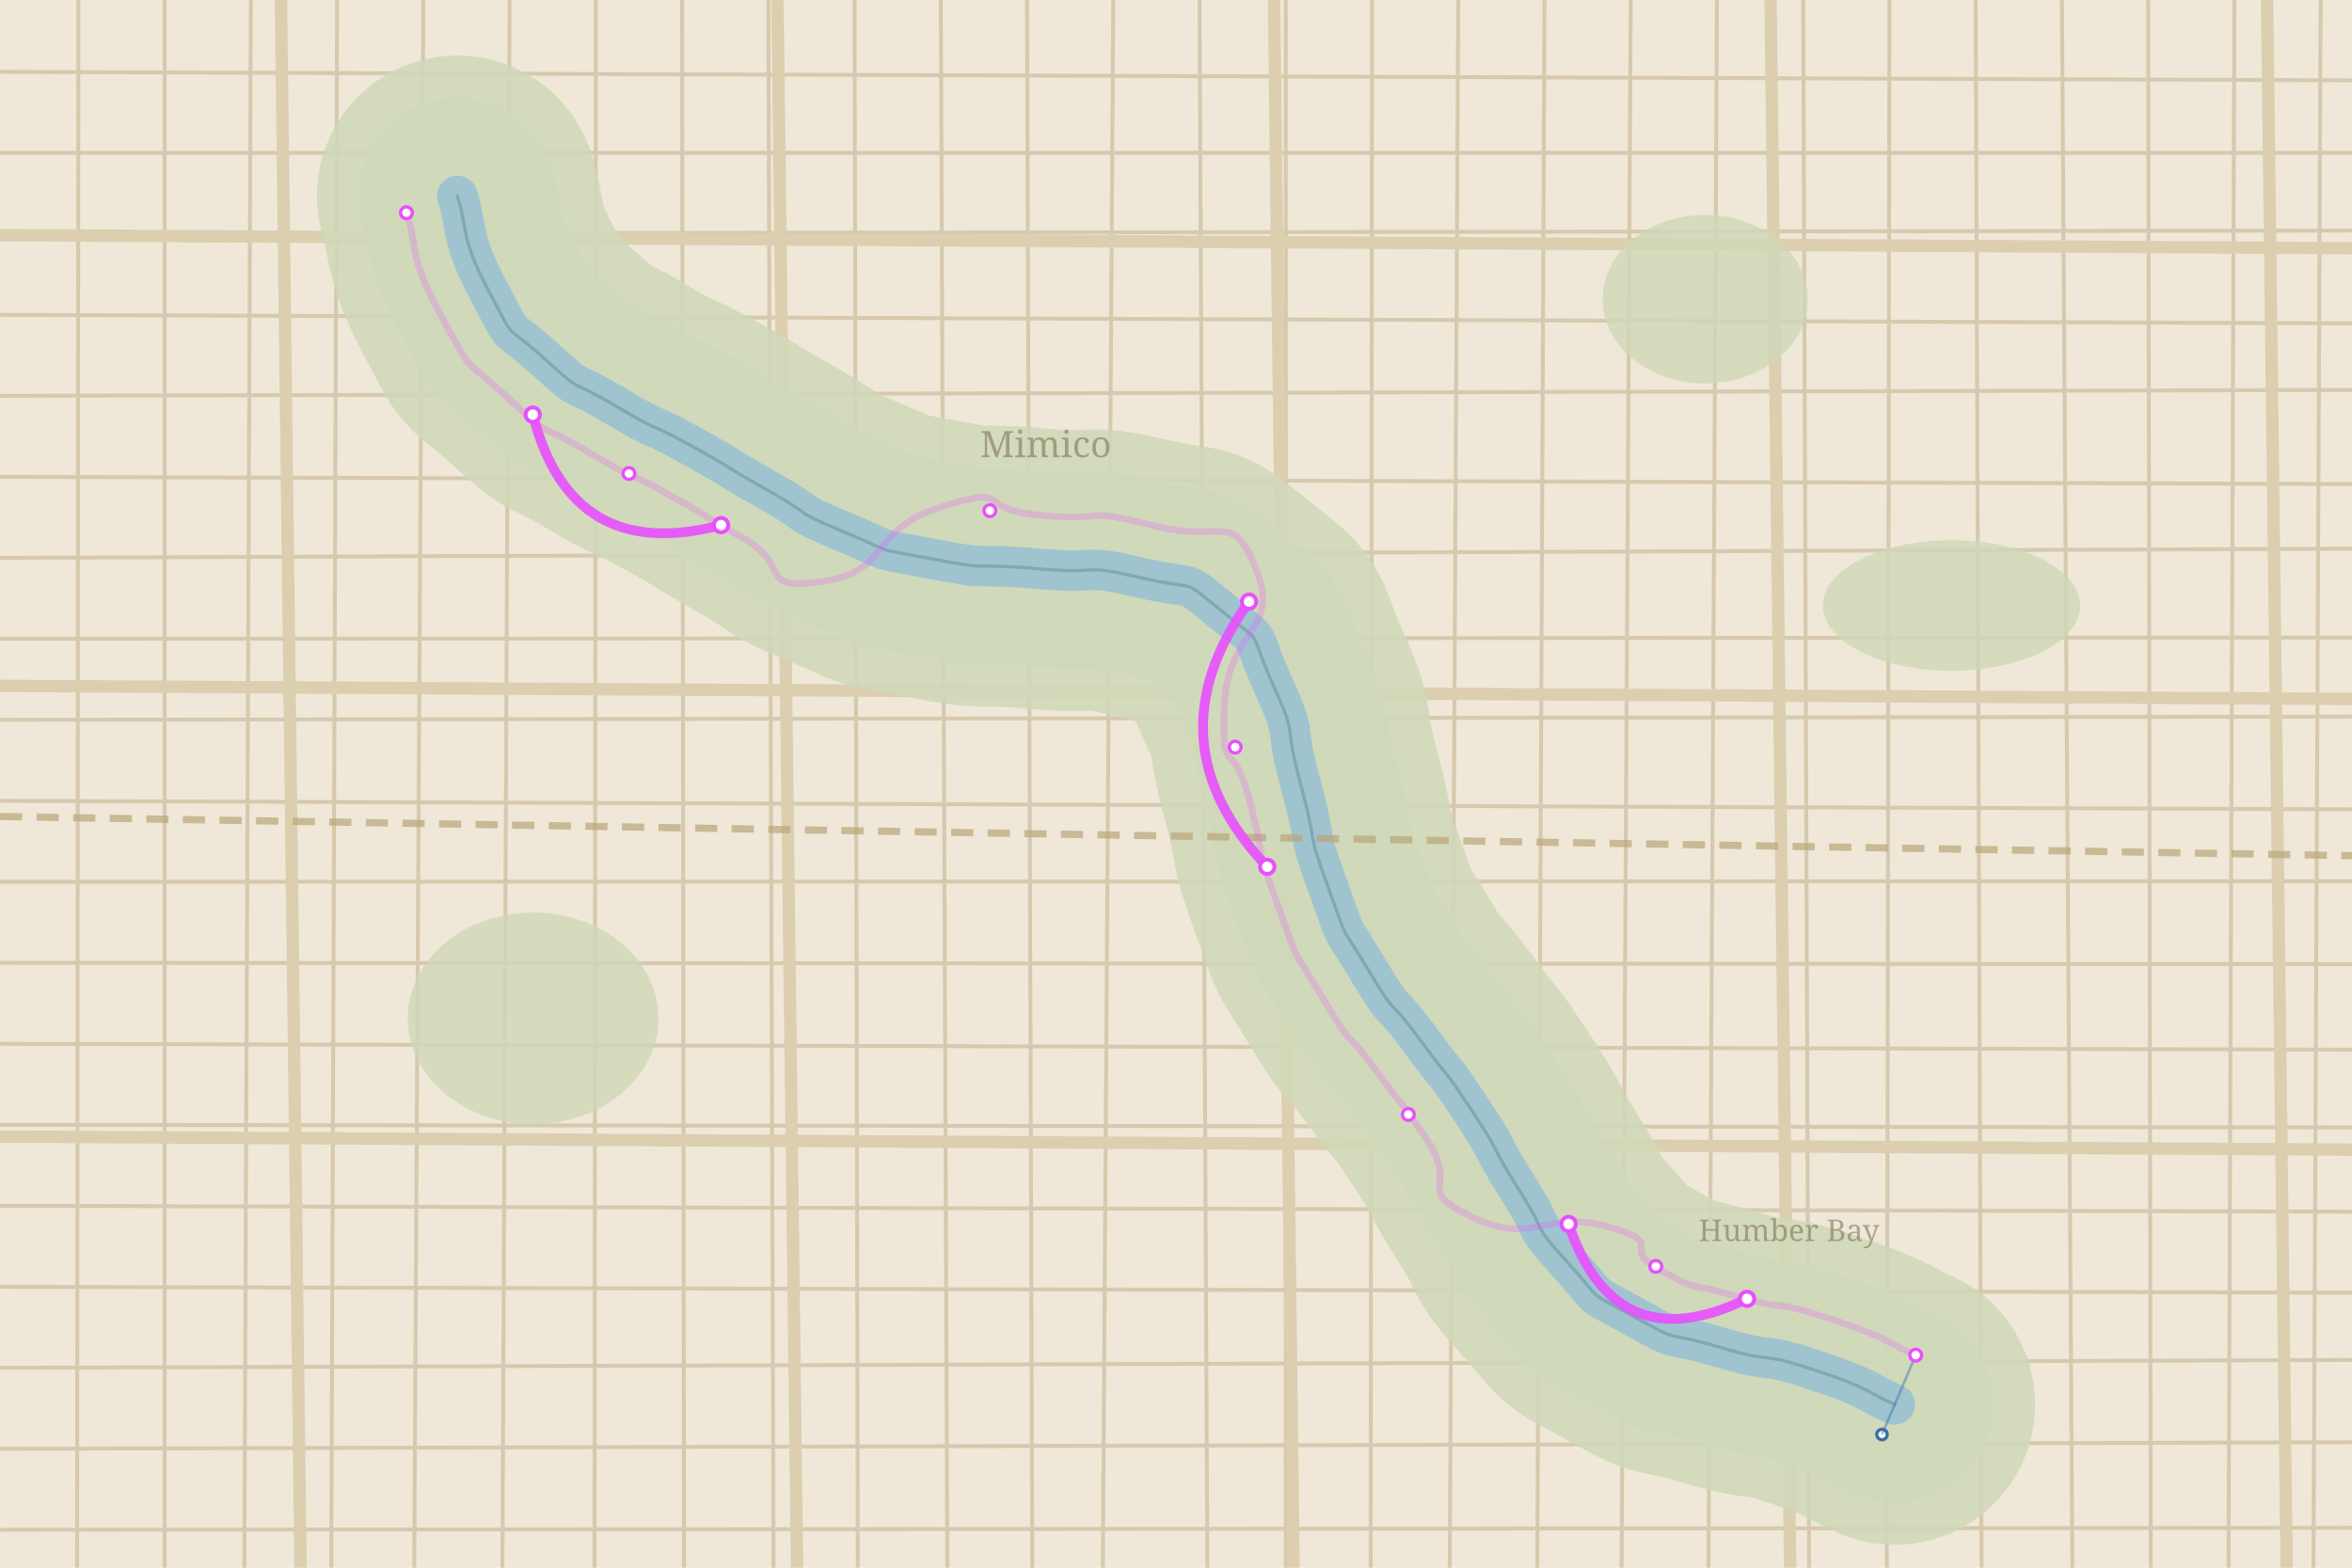
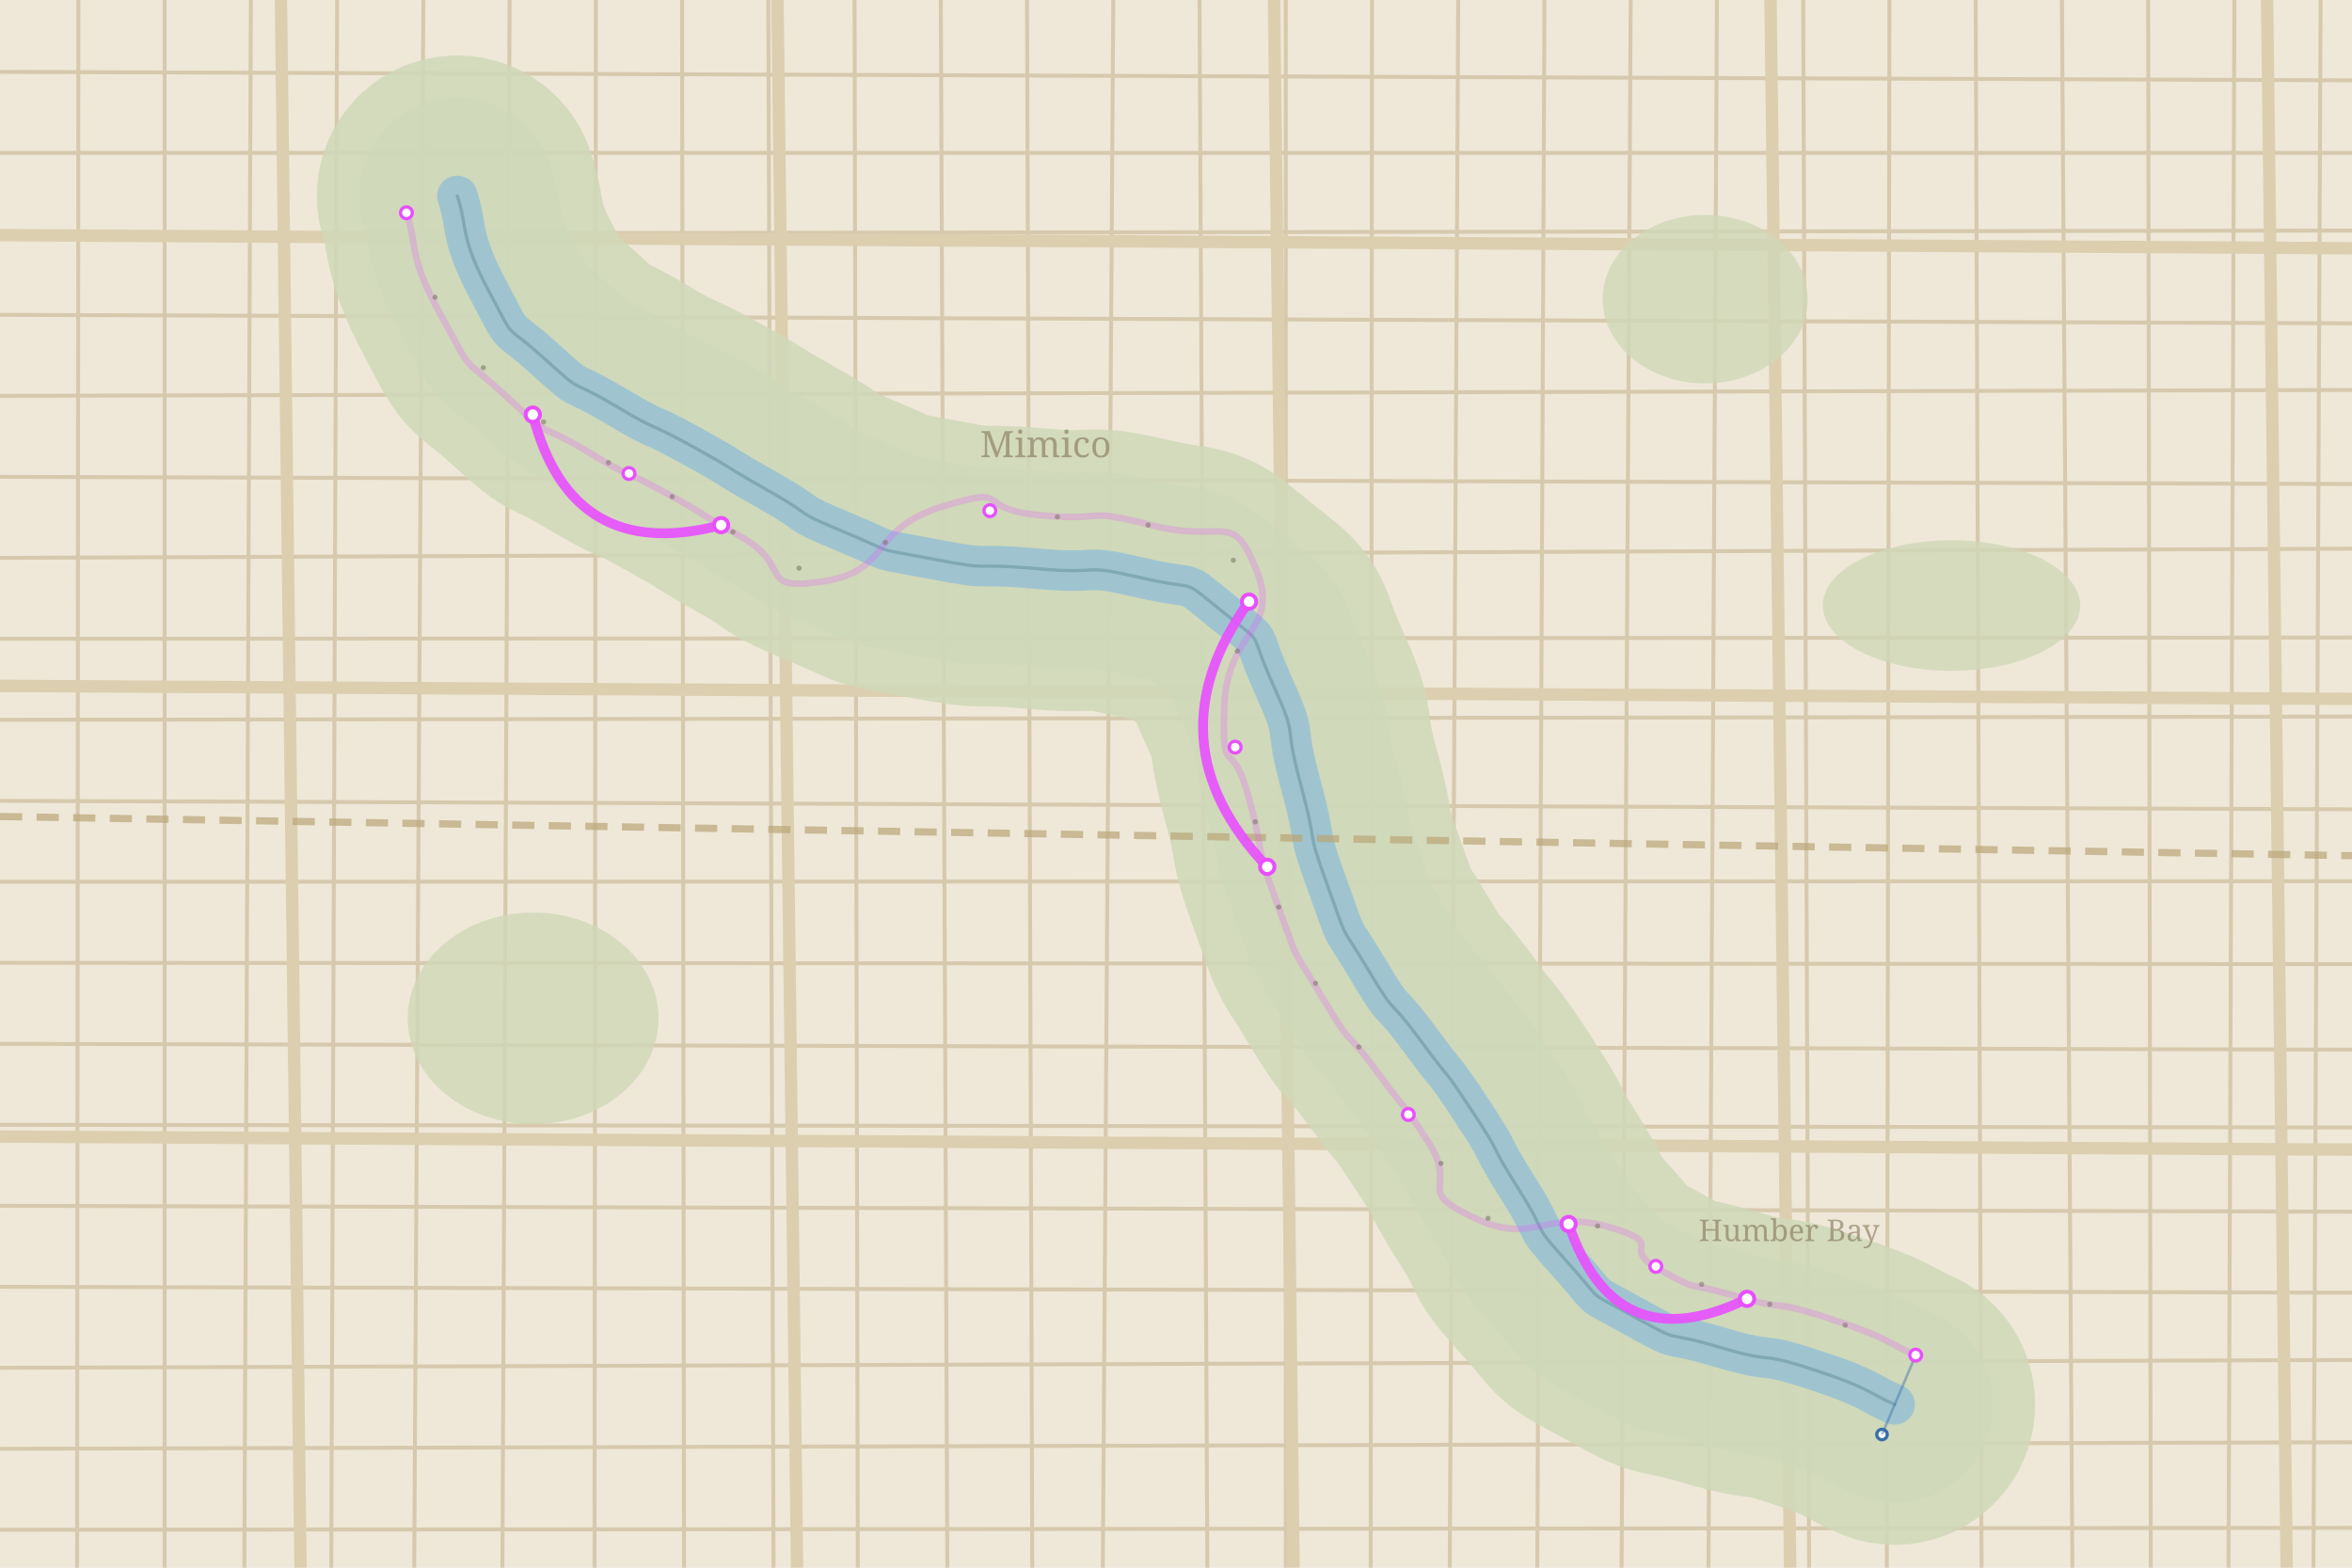
<svg xmlns="http://www.w3.org/2000/svg" width="3600" height="2400" viewBox="0 0 3600 2400">
  <g id="background">
    <rect width="3600" height="2400" fill="#efe8d8" />
  </g>
  <g id="topo">
    <g id="roads">
      <line x1="120" y1="0" x2="118" y2="2400" stroke="#d6c9ad" stroke-width="6" />
      <line x1="252" y1="0" x2="252" y2="2400" stroke="#d6c9ad" stroke-width="6" />
      <line x1="384" y1="0" x2="374" y2="2400" stroke="#d6c9ad" stroke-width="6" />
      <line x1="516" y1="0" x2="507" y2="2400" stroke="#d6c9ad" stroke-width="6" />
      <line x1="648" y1="0" x2="634" y2="2400" stroke="#d6c9ad" stroke-width="6" />
      <line x1="780" y1="0" x2="769" y2="2400" stroke="#d6c9ad" stroke-width="6" />
      <line x1="912" y1="0" x2="910" y2="2400" stroke="#d6c9ad" stroke-width="6" />
      <line x1="1044" y1="0" x2="1047" y2="2400" stroke="#d6c9ad" stroke-width="6" />
      <line x1="1176" y1="0" x2="1184" y2="2400" stroke="#d6c9ad" stroke-width="6" />
      <line x1="1308" y1="0" x2="1313" y2="2400" stroke="#d6c9ad" stroke-width="6" />
      <line x1="1440" y1="0" x2="1450" y2="2400" stroke="#d6c9ad" stroke-width="6" />
      <line x1="1572" y1="0" x2="1580" y2="2400" stroke="#d6c9ad" stroke-width="6" />
      <line x1="1704" y1="0" x2="1688" y2="2400" stroke="#d6c9ad" stroke-width="6" />
      <line x1="1836" y1="0" x2="1848" y2="2400" stroke="#d6c9ad" stroke-width="6" />
      <line x1="1968" y1="0" x2="1968" y2="2400" stroke="#d6c9ad" stroke-width="6" />
      <line x1="2100" y1="0" x2="2098" y2="2400" stroke="#d6c9ad" stroke-width="6" />
      <line x1="2232" y1="0" x2="2219" y2="2400" stroke="#d6c9ad" stroke-width="6" />
      <line x1="2364" y1="0" x2="2353" y2="2400" stroke="#d6c9ad" stroke-width="6" />
      <line x1="2496" y1="0" x2="2482" y2="2400" stroke="#d6c9ad" stroke-width="6" />
      <line x1="2628" y1="0" x2="2615" y2="2400" stroke="#d6c9ad" stroke-width="6" />
      <line x1="2760" y1="0" x2="2769" y2="2400" stroke="#d6c9ad" stroke-width="6" />
      <line x1="2892" y1="0" x2="2888" y2="2400" stroke="#d6c9ad" stroke-width="6" />
      <line x1="3024" y1="0" x2="3033" y2="2400" stroke="#d6c9ad" stroke-width="6" />
      <line x1="3156" y1="0" x2="3172" y2="2400" stroke="#d6c9ad" stroke-width="6" />
      <line x1="3288" y1="0" x2="3292" y2="2400" stroke="#d6c9ad" stroke-width="6" />
      <line x1="3420" y1="0" x2="3411" y2="2400" stroke="#d6c9ad" stroke-width="6" />
      <line x1="3552" y1="0" x2="3541" y2="2400" stroke="#d6c9ad" stroke-width="6" />
      <line x1="0" y1="110" x2="3600" y2="123" stroke="#d6c9ad" stroke-width="6" />
      <line x1="0" y1="234" x2="3600" y2="234" stroke="#d6c9ad" stroke-width="6" />
      <line x1="0" y1="358" x2="3600" y2="353" stroke="#d6c9ad" stroke-width="6" />
      <line x1="0" y1="482" x2="3600" y2="495" stroke="#d6c9ad" stroke-width="6" />
      <line x1="0" y1="606" x2="3600" y2="597" stroke="#d6c9ad" stroke-width="6" />
      <line x1="0" y1="730" x2="3600" y2="741" stroke="#d6c9ad" stroke-width="6" />
      <line x1="0" y1="854" x2="3600" y2="840" stroke="#d6c9ad" stroke-width="6" />
      <line x1="0" y1="978" x2="3600" y2="976" stroke="#d6c9ad" stroke-width="6" />
      <line x1="0" y1="1102" x2="3600" y2="1097" stroke="#d6c9ad" stroke-width="6" />
      <line x1="0" y1="1226" x2="3600" y2="1239" stroke="#d6c9ad" stroke-width="6" />
      <line x1="0" y1="1350" x2="3600" y2="1349" stroke="#d6c9ad" stroke-width="6" />
      <line x1="0" y1="1474" x2="3600" y2="1476" stroke="#d6c9ad" stroke-width="6" />
      <line x1="0" y1="1598" x2="3600" y2="1607" stroke="#d6c9ad" stroke-width="6" />
      <line x1="0" y1="1722" x2="3600" y2="1726" stroke="#d6c9ad" stroke-width="6" />
      <line x1="0" y1="1846" x2="3600" y2="1855" stroke="#d6c9ad" stroke-width="6" />
      <line x1="0" y1="1970" x2="3600" y2="1979" stroke="#d6c9ad" stroke-width="6" />
      <line x1="0" y1="2094" x2="3600" y2="2082" stroke="#d6c9ad" stroke-width="6" />
      <line x1="0" y1="2218" x2="3600" y2="2208" stroke="#d6c9ad" stroke-width="6" />
      <line x1="0" y1="2342" x2="3600" y2="2339" stroke="#d6c9ad" stroke-width="6" />
      <line x1="430" y1="0" x2="460" y2="2400" stroke="#dccfb0" stroke-width="19" />
      <line x1="1190" y1="0" x2="1220" y2="2400" stroke="#dccfb0" stroke-width="19" />
      <line x1="1950" y1="0" x2="1980" y2="2400" stroke="#dccfb0" stroke-width="19" />
      <line x1="2710" y1="0" x2="2740" y2="2400" stroke="#dccfb0" stroke-width="19" />
      <line x1="3470" y1="0" x2="3500" y2="2400" stroke="#dccfb0" stroke-width="19" />
      <line x1="0" y1="360" x2="3600" y2="380" stroke="#dccfb0" stroke-width="19" />
      <line x1="0" y1="1050" x2="3600" y2="1070" stroke="#dccfb0" stroke-width="19" />
      <line x1="0" y1="1740" x2="3600" y2="1760" stroke="#dccfb0" stroke-width="19" />
    </g>
    <g id="water">
      <path d="M700.0 300.0 C716.4 349.5 703.1 361.3 748.2 445.7 C793.2 530.2 766.7 488.7 832.5 548.4 C898.4 608.1 864.5 575.3 941.9 621.3 C1019.4 667.3 981.0 639.8 1060.2 683.7 C1139.4 727.6 1096.1 706.0 1174.8 750.4 C1253.6 794.8 1205.9 778.4 1291.8 814.3 C1377.7 850.1 1327.6 836.7 1427.6 855.8 C1527.6 875.0 1478.0 860.9 1585.9 870.5 C1693.9 880.2 1648.0 861.7 1745.1 884.2 C1842.3 906.7 1802.5 881.0 1871.7 936.8 C1940.9 992.5 1908.1 958.4 1948.6 1048.3 C1989.2 1138.1 1962.6 1096.6 1990.9 1201.0 C2019.2 1305.4 1996.8 1259.0 2031.8 1355.3 C2066.9 1451.7 2045.7 1403.8 2094.0 1484.4 C2142.3 1565.0 2119.8 1518.7 2173.9 1592.4 C2228.1 1666.0 2202.2 1623.7 2253.3 1701.0 C2304.3 1778.4 2274.3 1741.0 2324.1 1819.9 C2373.8 1898.7 2339.6 1866.4 2399.7 1932.9 C2459.8 1999.5 2421.9 1971.5 2500.9 2015.6 C2579.9 2059.7 2539.2 2035.0 2632.1 2062.5 C2725.1 2090.0 2683.3 2066.7 2774.4 2096.4 C2865.4 2126.1 2857.3 2131.8 2900.0 2150.0" fill="none" stroke="#cfd8b8" stroke-width="430" stroke-linecap="round" stroke-linejoin="round" opacity=".85" />
      <path d="M700.0 300.0 C716.4 349.5 703.1 361.3 748.2 445.7 C793.2 530.2 766.7 488.7 832.5 548.4 C898.4 608.1 864.5 575.3 941.9 621.3 C1019.4 667.3 981.0 639.8 1060.2 683.7 C1139.4 727.6 1096.1 706.0 1174.8 750.4 C1253.6 794.8 1205.9 778.4 1291.8 814.3 C1377.7 850.1 1327.6 836.7 1427.6 855.8 C1527.6 875.0 1478.0 860.9 1585.9 870.5 C1693.9 880.2 1648.0 861.7 1745.1 884.2 C1842.3 906.7 1802.5 881.0 1871.7 936.8 C1940.9 992.5 1908.1 958.4 1948.6 1048.3 C1989.2 1138.1 1962.6 1096.6 1990.9 1201.0 C2019.2 1305.4 1996.8 1259.0 2031.8 1355.3 C2066.9 1451.7 2045.7 1403.8 2094.0 1484.4 C2142.3 1565.0 2119.8 1518.7 2173.9 1592.4 C2228.1 1666.0 2202.2 1623.7 2253.3 1701.0 C2304.3 1778.4 2274.3 1741.0 2324.1 1819.9 C2373.8 1898.7 2339.6 1866.4 2399.7 1932.9 C2459.8 1999.5 2421.9 1971.5 2500.9 2015.6 C2579.9 2059.7 2539.2 2035.0 2632.1 2062.5 C2725.1 2090.0 2683.3 2066.7 2774.4 2096.4 C2865.4 2126.1 2857.3 2131.8 2900.0 2150.0" fill="none" stroke="#cfd8b8" stroke-width="300" stroke-linecap="round" stroke-linejoin="round" opacity=".85" />
      <path d="M700.0 300.0 C716.4 349.5 703.1 361.3 748.2 445.7 C793.2 530.2 766.7 488.7 832.5 548.4 C898.4 608.1 864.5 575.3 941.9 621.3 C1019.4 667.3 981.0 639.8 1060.2 683.7 C1139.4 727.6 1096.1 706.0 1174.8 750.4 C1253.6 794.8 1205.9 778.4 1291.8 814.3 C1377.7 850.1 1327.6 836.7 1427.6 855.8 C1527.6 875.0 1478.0 860.9 1585.9 870.5 C1693.9 880.2 1648.0 861.7 1745.1 884.2 C1842.3 906.7 1802.5 881.0 1871.7 936.8 C1940.9 992.5 1908.1 958.4 1948.6 1048.3 C1989.2 1138.1 1962.6 1096.6 1990.9 1201.0 C2019.2 1305.4 1996.8 1259.0 2031.8 1355.3 C2066.9 1451.7 2045.7 1403.8 2094.0 1484.4 C2142.3 1565.0 2119.8 1518.7 2173.9 1592.4 C2228.1 1666.0 2202.2 1623.7 2253.3 1701.0 C2304.3 1778.4 2274.3 1741.0 2324.1 1819.9 C2373.8 1898.7 2339.6 1866.4 2399.7 1932.9 C2459.8 1999.5 2421.9 1971.5 2500.9 2015.6 C2579.9 2059.7 2539.2 2035.0 2632.1 2062.5 C2725.1 2090.0 2683.3 2066.7 2774.4 2096.4 C2865.4 2126.1 2857.3 2131.8 2900.0 2150.0" fill="none" stroke="#9fc4d0" stroke-width="62" stroke-linecap="round" stroke-linejoin="round" />
      <path d="M700.0 300.0 C716.4 349.5 703.1 361.3 748.2 445.7 C793.2 530.2 766.7 488.7 832.5 548.4 C898.4 608.1 864.5 575.3 941.9 621.3 C1019.4 667.3 981.0 639.8 1060.2 683.7 C1139.4 727.6 1096.1 706.0 1174.8 750.4 C1253.6 794.8 1205.9 778.4 1291.8 814.3 C1377.7 850.1 1327.6 836.7 1427.6 855.8 C1527.6 875.0 1478.0 860.9 1585.9 870.5 C1693.9 880.2 1648.0 861.7 1745.1 884.2 C1842.3 906.7 1802.5 881.0 1871.7 936.8 C1940.9 992.5 1908.1 958.4 1948.6 1048.3 C1989.2 1138.1 1962.6 1096.6 1990.9 1201.0 C2019.2 1305.4 1996.8 1259.0 2031.8 1355.3 C2066.9 1451.7 2045.7 1403.8 2094.0 1484.4 C2142.3 1565.0 2119.8 1518.7 2173.9 1592.4 C2228.1 1666.0 2202.2 1623.7 2253.3 1701.0 C2304.3 1778.4 2274.3 1741.0 2324.1 1819.9 C2373.8 1898.7 2339.6 1866.4 2399.7 1932.9 C2459.8 1999.5 2421.9 1971.5 2500.9 2015.6 C2579.9 2059.7 2539.2 2035.0 2632.1 2062.5 C2725.1 2090.0 2683.3 2066.7 2774.4 2096.4 C2865.4 2126.1 2857.3 2131.8 2900.0 2150.0" fill="none" stroke="#5c8595" stroke-width="5" stroke-linecap="round" opacity=".45" />
      <ellipse cx="2610" cy="458" rx="157" ry="129" fill="#cfd8b8" opacity=".8" />
      <ellipse cx="2987" cy="927" rx="197" ry="100" fill="#cfd8b8" opacity=".8" />
      <ellipse cx="816" cy="1559" rx="192" ry="162" fill="#cfd8b8" opacity=".8" />
      <line x1="0" y1="1250" x2="3600" y2="1310" stroke="#b9a578" stroke-width="11" stroke-dasharray="34 22" opacity=".7" />
    </g>
    <g id="labels">
      <text x="1500" y="700" font-family="Georgia,serif" font-size="56" fill="#7a6a4c" opacity=".55">Mimico</text>
      <text x="2600" y="1900" font-family="Georgia,serif" font-size="46" fill="#7a6a4c" opacity=".55">Humber Bay</text>
    </g>
  </g>
  <path id="route" d="M622.1 325.7 C640.4 379.7 623.0 388.0 675.8 484.3 C728.7 580.7 701.2 538.6 777.5 609.2 C853.7 679.7 817.4 642.1 900.1 691.8 C982.7 741.5 940.7 711.2 1020.4 755.4 C1100.2 799.6 1053.0 776.1 1134.5 821.8 C1216.1 867.6 1155.4 905.8 1260.2 890.0 C1365.1 874.2 1329.8 809.7 1443.0 775.3 C1556.2 740.9 1484.2 779.0 1593.2 788.9 C1702.3 798.7 1651.5 775.8 1763.6 804.3 C1875.8 832.9 1885.7 778.5 1923.1 872.9 C1960.6 967.3 1877.7 963.2 1873.9 1082.0 C1870.0 1200.8 1884.3 1119.9 1911.8 1222.4 C1939.3 1324.9 1916.7 1280.0 1954.8 1383.4 C1992.8 1486.8 1971.7 1439.0 2023.7 1526.5 C2075.8 1614.1 2053.1 1566.2 2107.8 1640.9 C2162.6 1715.6 2134.9 1670.5 2184.8 1746.2 C2234.8 1821.9 2161.0 1818.9 2254.7 1863.7 C2348.5 1908.4 2363.3 1850.6 2460.6 1877.9 C2557.8 1905.2 2474.6 1908.0 2540.8 1944.0 C2607.1 1980.0 2567.3 1958.6 2655.4 1983.9 C2743.4 2009.2 2705.7 1987.6 2799.8 2018.5 C2893.9 2049.3 2887.2 2055.5 2932.2 2074.6" fill="none" stroke="#e84fff" stroke-width="10" stroke-linecap="round" opacity=".25" />
  <g id="wishful">
    <path d="M815.5 634.8 Q874.6 864.2 1103.7 803.9" fill="none" stroke="#e84fff" stroke-width="15" stroke-linecap="round" opacity=".9" />
    <circle cx="815.5" cy="634.8" r="11" fill="#fff" stroke="#e84fff" stroke-width="6" />
    <circle cx="1103.7" cy="803.9" r="11" fill="#fff" stroke="#e84fff" stroke-width="6" />
    <path d="M1911.8 921.0 Q1758.2 1135.5 1939.7 1327.0" fill="none" stroke="#e84fff" stroke-width="15" stroke-linecap="round" opacity=".9" />
    <circle cx="1911.8" cy="921.0" r="11" fill="#fff" stroke="#e84fff" stroke-width="6" />
    <circle cx="1939.7" cy="1327.0" r="11" fill="#fff" stroke="#e84fff" stroke-width="6" />
    <path d="M2400.9 1873.8 Q2472.5 2086.0 2674.1 1988.4" fill="none" stroke="#e84fff" stroke-width="15" stroke-linecap="round" opacity=".9" />
    <circle cx="2400.9" cy="1873.8" r="11" fill="#fff" stroke="#e84fff" stroke-width="6" />
    <circle cx="2674.1" cy="1988.4" r="11" fill="#fff" stroke="#e84fff" stroke-width="6" />
  </g>
  <g id="crossings">
    <circle id="link-1" cx="2880.6" cy="2196.1" r="8" fill="#fff" stroke="#3b6ea8" stroke-width="5" />
    <line x1="2932.2" y1="2074.6" x2="2880.6" y2="2196.1" stroke="#3b6ea8" stroke-width="4" opacity=".45" />
  </g>
+   <g id="heights">
+     <circle id="h-154" cx="665.9" cy="455.0" r="4" fill="#6f6a5e" opacity=".5" />
+     <circle id="h-150" cx="739.8" cy="562.9" r="4" fill="#6f6a5e" opacity=".5" />
+     <circle id="h-146" cx="832.0" cy="645.9" r="4" fill="#6f6a5e" opacity=".5" />
+     <circle id="h-142" cx="931.3" cy="708.3" r="4" fill="#6f6a5e" opacity=".5" />
+     <circle id="h-139" cx="1028.9" cy="760.3" r="4" fill="#6f6a5e" opacity=".5" />
+     <circle id="h-136" cx="1121.9" cy="814.4" r="4" fill="#6f6a5e" opacity=".5" />
+     <circle id="h-133" cx="1223.0" cy="869.8" r="4" fill="#6f6a5e" opacity=".5" />
+     <circle id="h-130" cx="1355.0" cy="830.5" r="4" fill="#6f6a5e" opacity=".5" />
+     <circle id="h-123" cx="1618.5" cy="791.2" r="4" fill="#6f6a5e" opacity=".5" />
+     <circle id="h-119" cx="1757.3" cy="803.8" r="4" fill="#6f6a5e" opacity=".5" />
+     <circle id="h-116" cx="1887.7" cy="857.7" r="4" fill="#6f6a5e" opacity=".5" />
+     <circle id="h-112" cx="1893.9" cy="996.8" r="4" fill="#6f6a5e" opacity=".5" />
+     <circle id="h-105" cx="1921.3" cy="1258.2" r="4" fill="#6f6a5e" opacity=".5" />
+     <circle id="h-102" cx="1957.3" cy="1388.7" r="4" fill="#6f6a5e" opacity=".5" />
+     <circle id="h-99" cx="2013.5" cy="1505.3" r="4" fill="#6f6a5e" opacity=".5" />
+     <circle id="h-96" cx="2079.8" cy="1602.8" r="4" fill="#6f6a5e" opacity=".5" />
+     <circle id="h-90" cx="2205.5" cy="1781.0" r="4" fill="#6f6a5e" opacity=".5" />
+     <circle id="h-87" cx="2277.6" cy="1865.2" r="4" fill="#6f6a5e" opacity=".5" />
+     <circle id="h-84" cx="2445.3" cy="1876.9" r="4" fill="#6f6a5e" opacity=".5" />
+     <circle id="h-80" cx="2604.5" cy="1966.2" r="4" fill="#6f6a5e" opacity=".5" />
+     <circle id="h-79" cx="2708.9" cy="1996.7" r="4" fill="#6f6a5e" opacity=".5" />
+     <circle id="h-77" cx="2824.3" cy="2028.8" r="4" fill="#6f6a5e" opacity=".5" />
+   </g>
  <g id="waypoints">
    <circle id="wp-1" cx="622.1" cy="325.7" r="9" fill="#fff" stroke="#e84fff" stroke-width="5" />
    <circle id="wp-2" cx="962.7" cy="724.9" r="9" fill="#fff" stroke="#e84fff" stroke-width="5" />
    <circle id="wp-3" cx="1515.1" cy="781.8" r="9" fill="#fff" stroke="#e84fff" stroke-width="5" />
    <circle id="wp-4" cx="1890.6" cy="1143.8" r="9" fill="#fff" stroke="#e84fff" stroke-width="5" />
    <circle id="wp-5" cx="2155.6" cy="1706.2" r="9" fill="#fff" stroke="#e84fff" stroke-width="5" />
    <circle id="wp-6" cx="2534.4" cy="1938.7" r="9" fill="#fff" stroke="#e84fff" stroke-width="5" />
    <circle id="wp-7" cx="2932.2" cy="2074.6" r="9" fill="#fff" stroke="#e84fff" stroke-width="5" />
  </g>
</svg>
